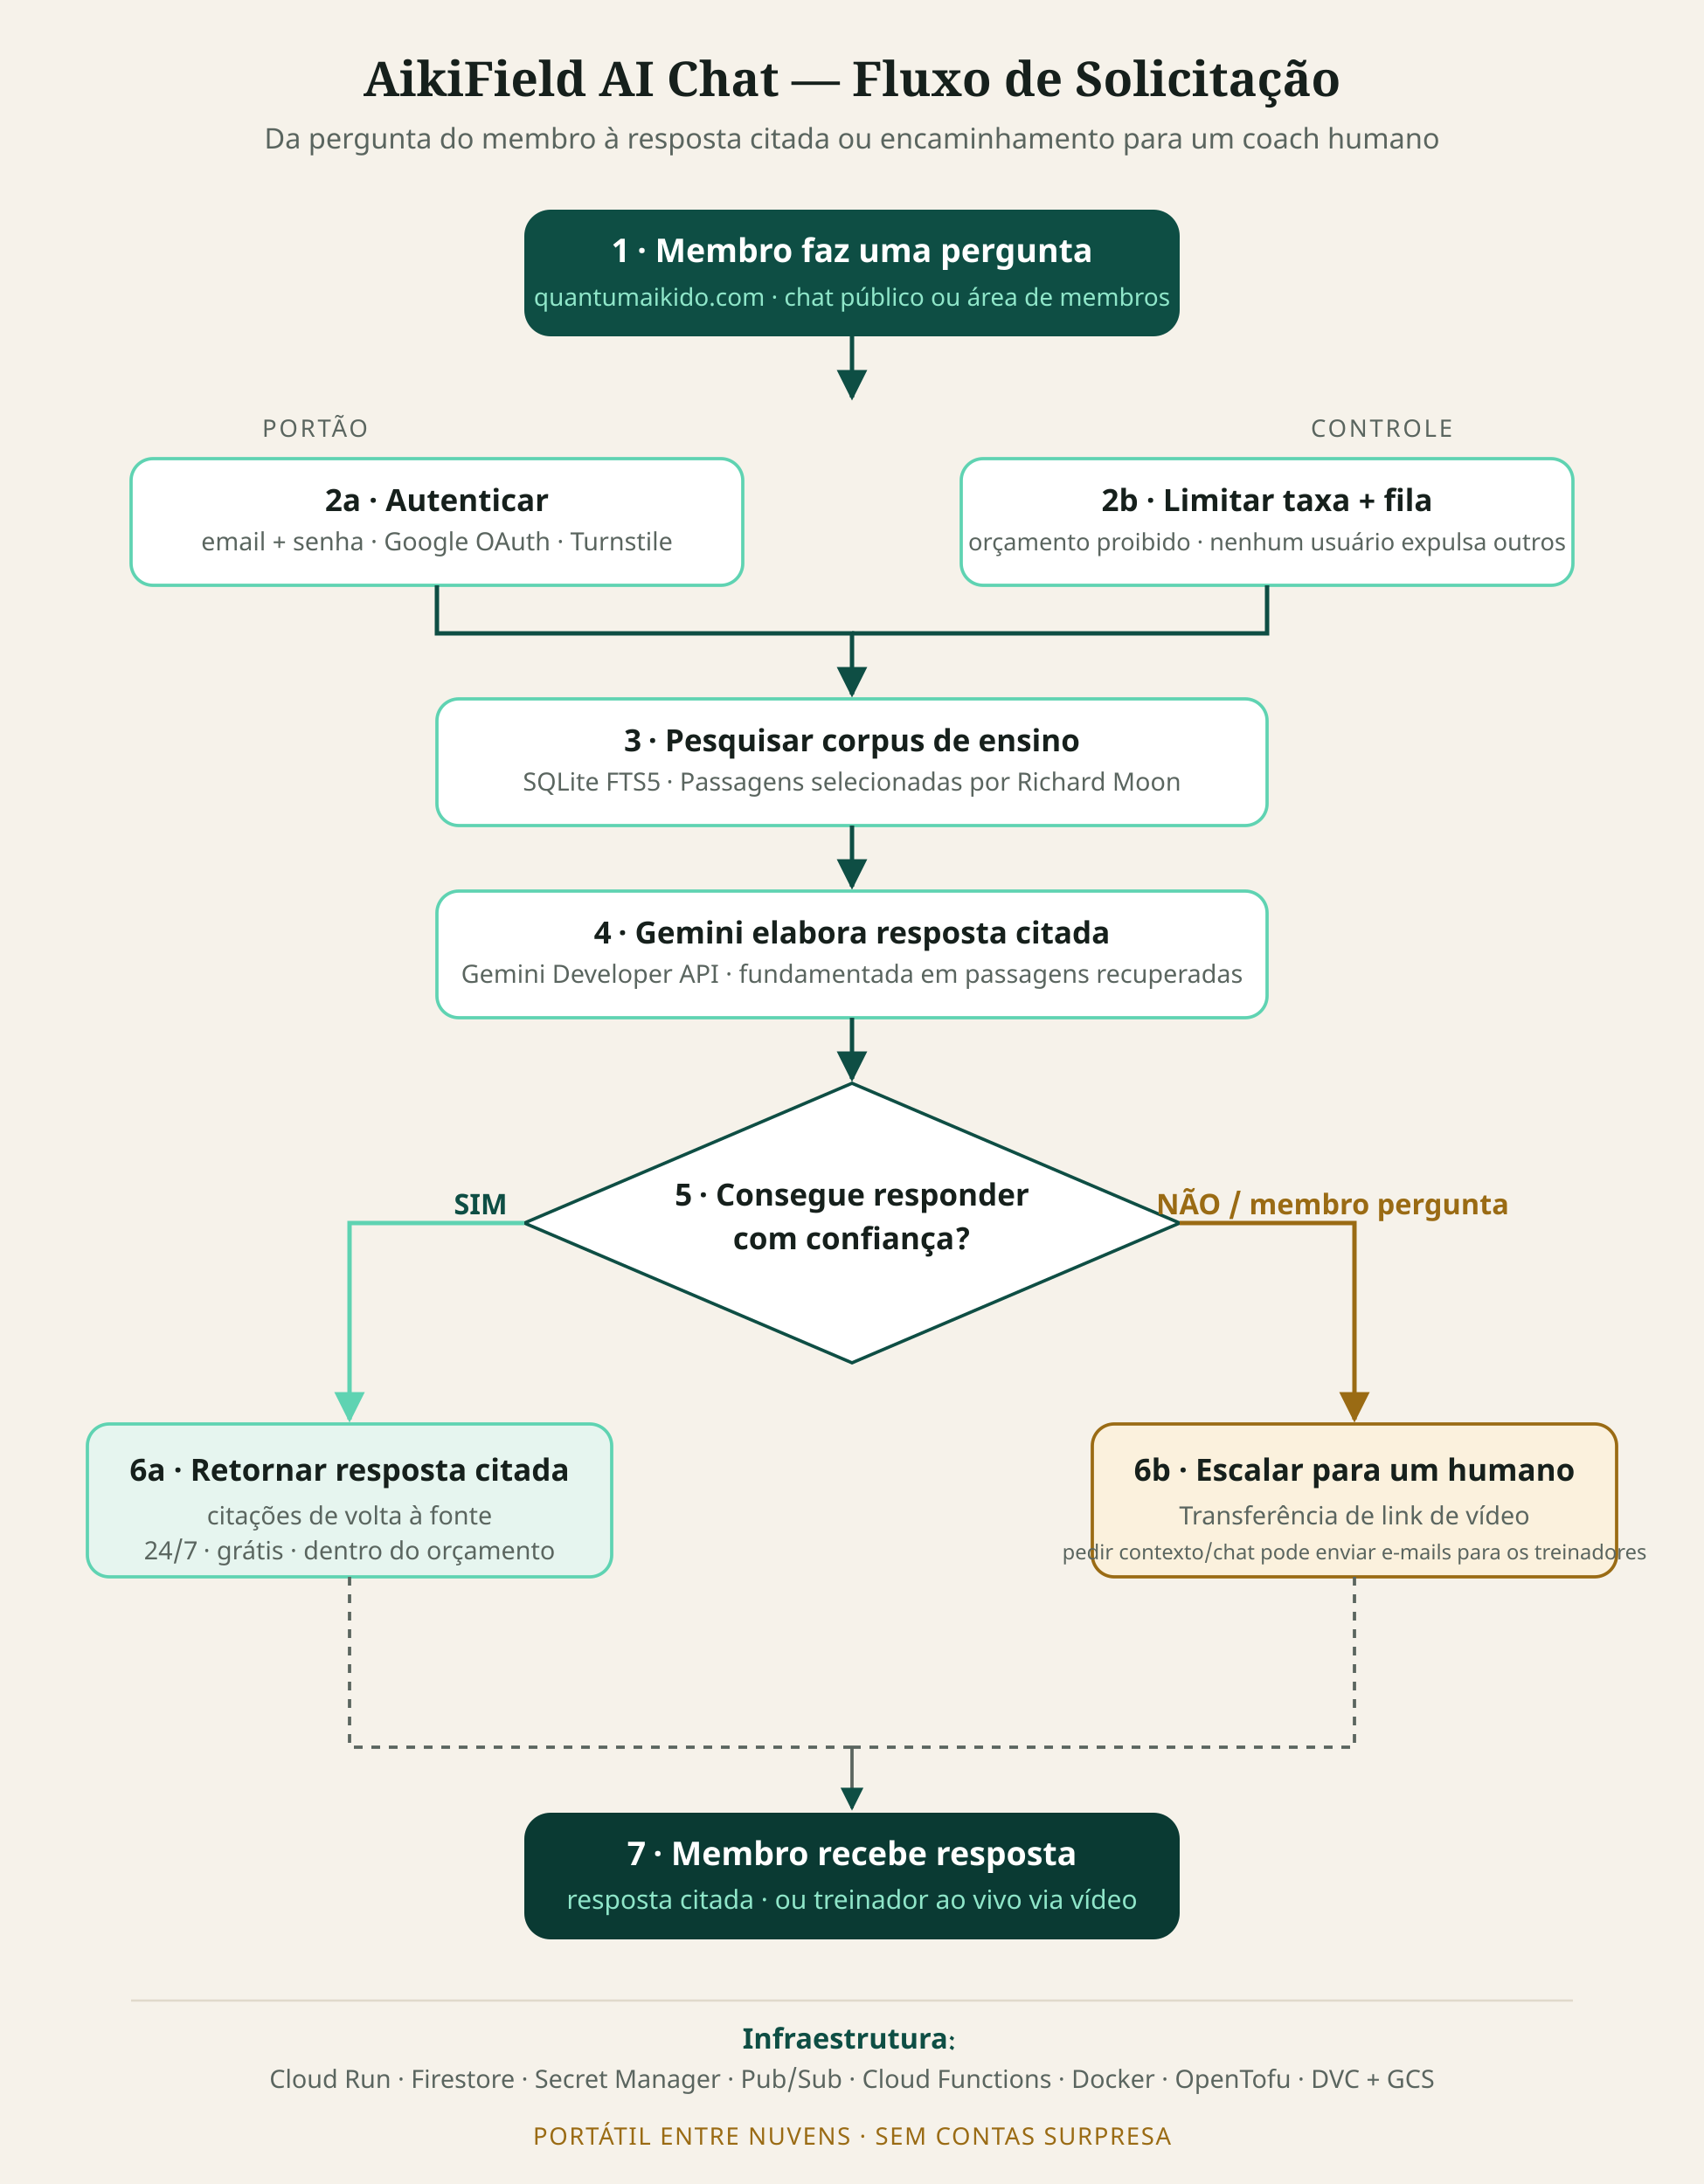
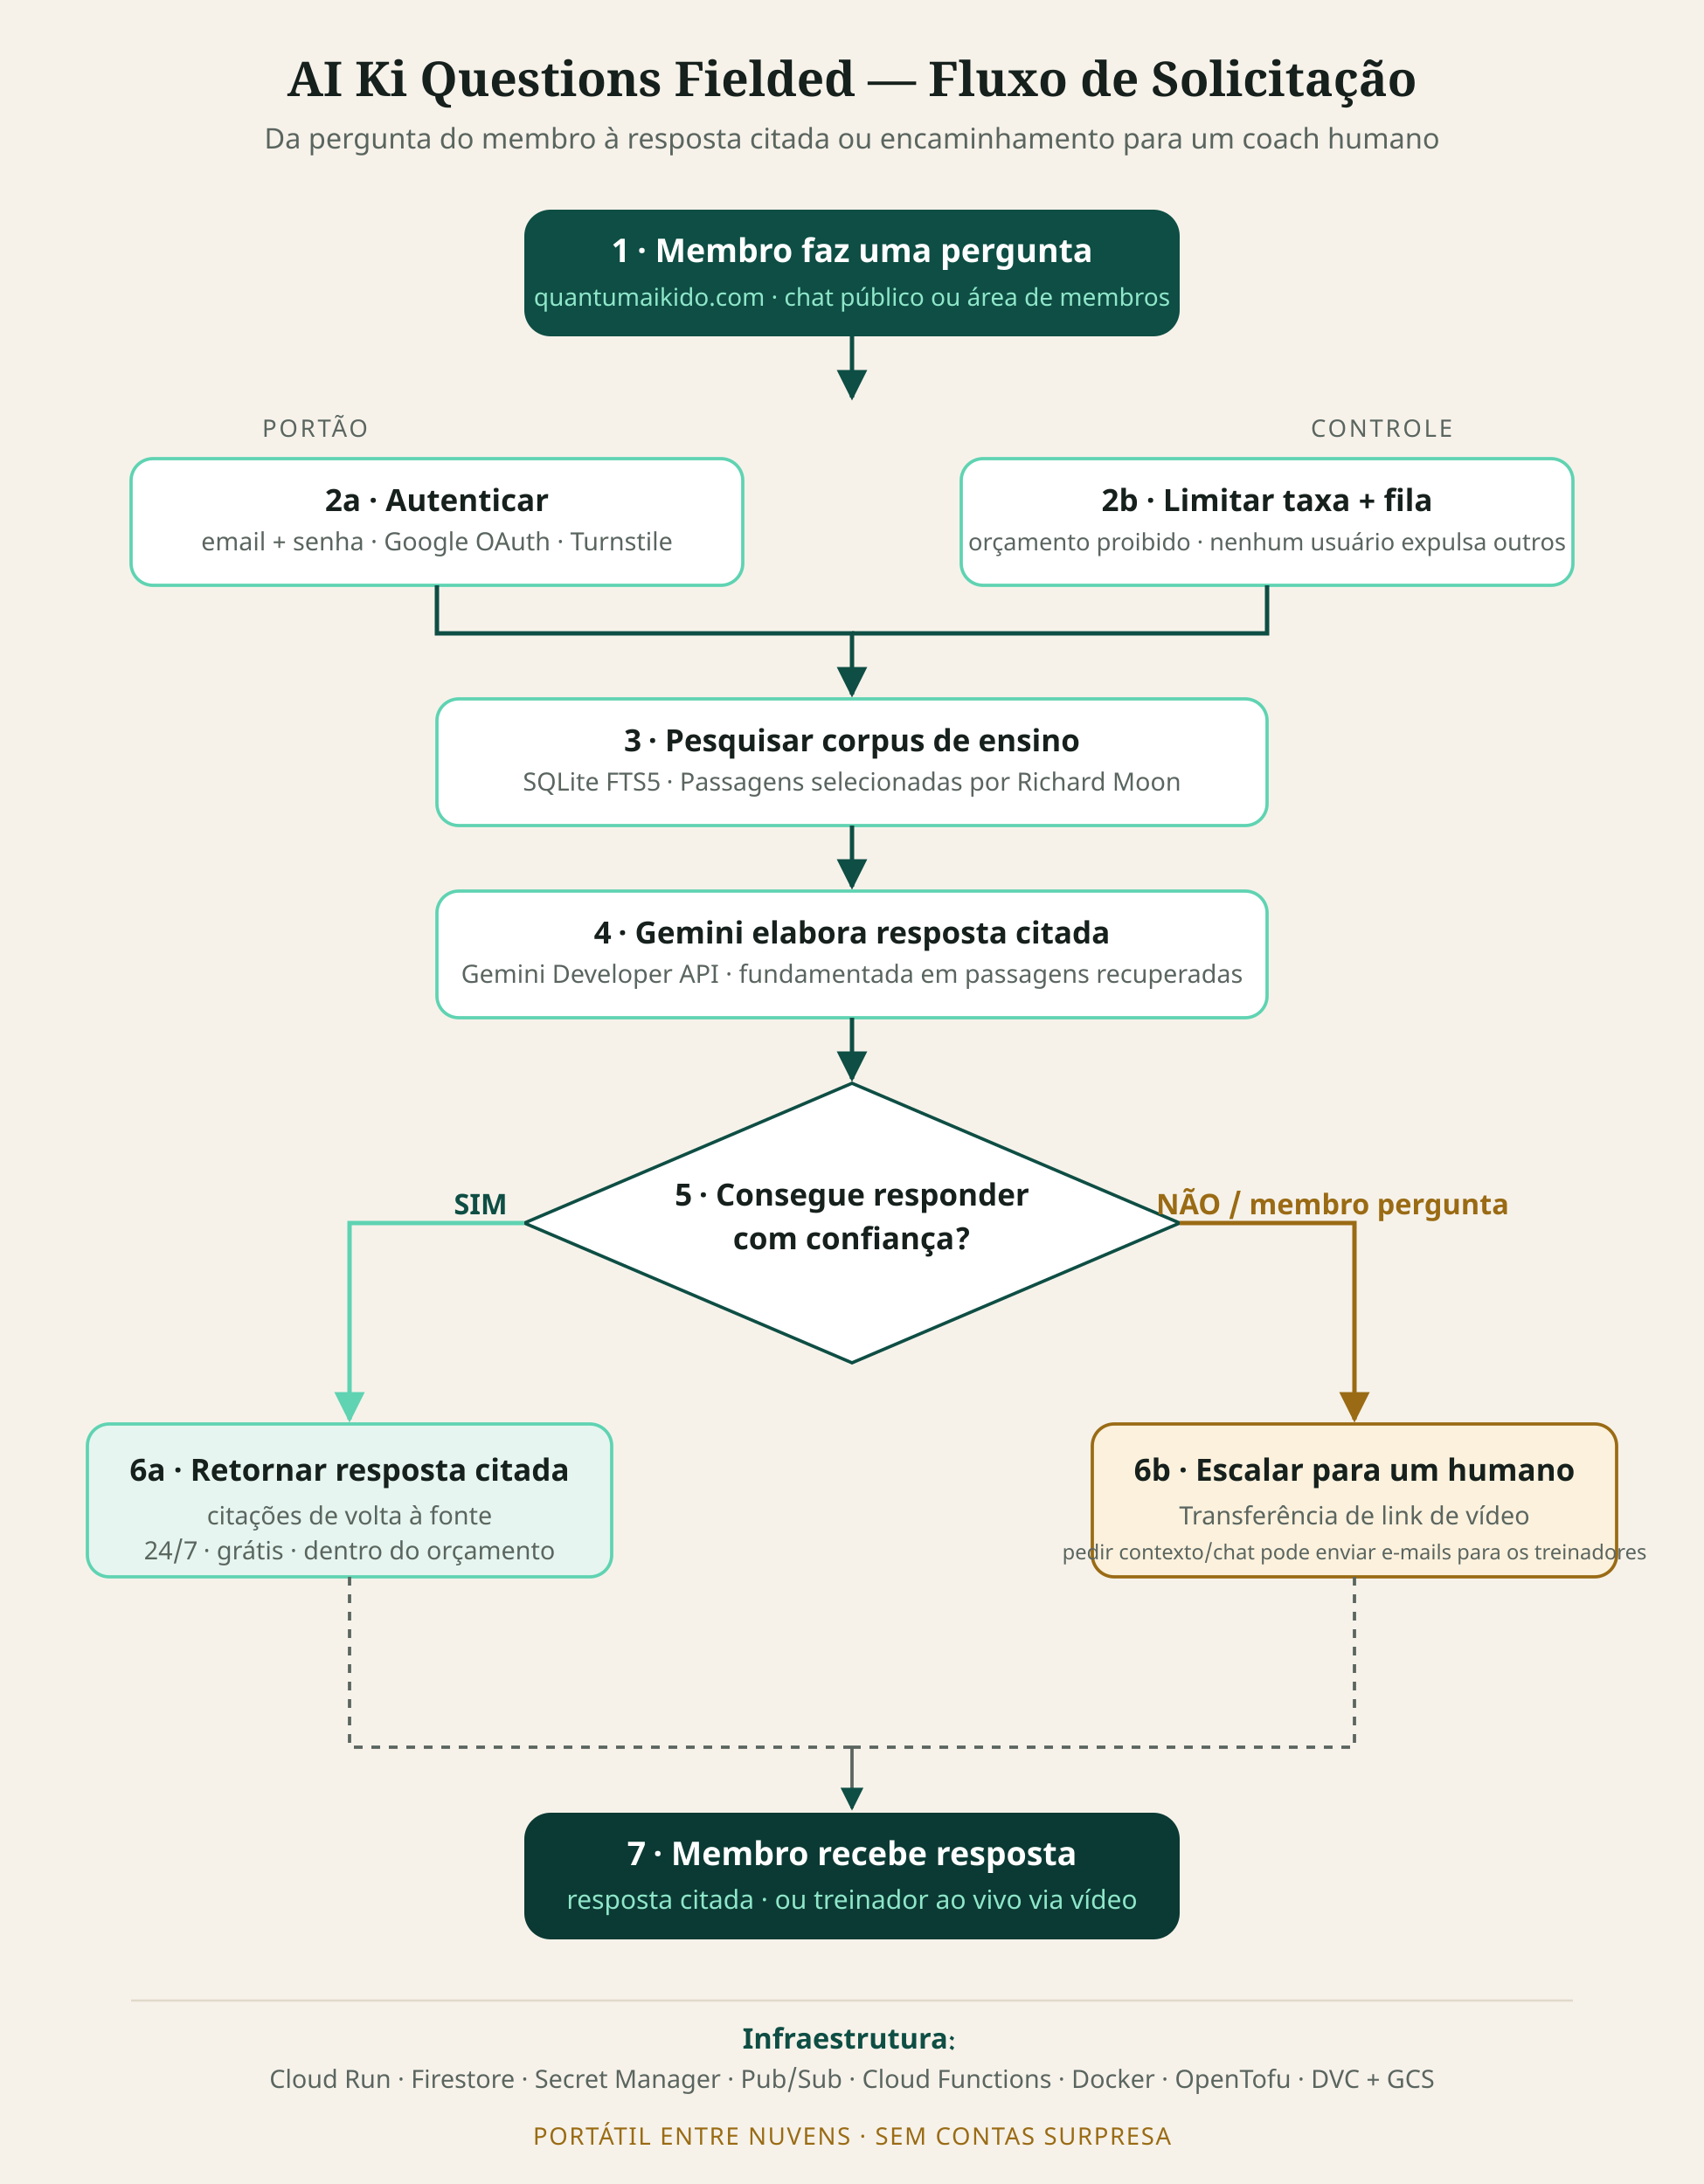
<svg xmlns="http://www.w3.org/2000/svg" xml:lang="pt" viewBox="0 0 780 1000" font-family="Noto Sans JP, Noto Sans SC, Noto Sans KR, Noto Naskh Arabic, Noto Sans Hebrew, Noto Sans Devanagari, Public Sans, sans-serif" role="img" aria-labelledby="ai-title ai-desc">
  <defs>
    <marker id="ai-arrow" viewBox="0 0 10 10" refX="9" refY="5" markerWidth="7" markerHeight="7" orient="auto-start-reverse">
      <path d="M0,0 L10,5 L0,10 z" fill="#0E4E44" />
    </marker>
    <marker id="ai-arrow-mint" viewBox="0 0 10 10" refX="9" refY="5" markerWidth="7" markerHeight="7" orient="auto-start-reverse">
      <path d="M0,0 L10,5 L0,10 z" fill="#5FD3B2" />
    </marker>
    <marker id="ai-arrow-gold" viewBox="0 0 10 10" refX="9" refY="5" markerWidth="7" markerHeight="7" orient="auto-start-reverse">
      <path d="M0,0 L10,5 L0,10 z" fill="#9A6B14" />
    </marker>
  </defs>
  <rect width="780" height="1000" fill="#F6F2EA" />
-   <text x="390" y="44" text-anchor="middle" fill="#16201C" font-family="'Source Serif 4', Georgia, serif" font-size="22" font-weight="600">AikiField AI Chat — Fluxo de Solicitação</text>
+   <text x="390" y="44" text-anchor="middle" fill="#16201C" font-family="'Source Serif 4', Georgia, serif" font-size="22" font-weight="600">AI Ki Questions Fielded — Fluxo de Solicitação</text>
  <text x="390" y="68" text-anchor="middle" fill="#5A655F" font-size="13">Da pergunta do membro à resposta citada ou encaminhamento para um coach humano</text>
  <rect x="240" y="96" width="300" height="58" rx="12" fill="#0E4E44" />
  <text x="390" y="120" text-anchor="middle" fill="#fff" font-weight="600" font-size="15">1 · Membro faz uma pergunta</text>
  <text x="390" y="140" text-anchor="middle" fill="#8FE6C9" font-size="11.2">quantumaikido.com · chat público ou área de membros</text>
  <path d="M390,154 L390,182" stroke="#0E4E44" stroke-width="2" marker-end="url(#ai-arrow)" />
  <text x="120" y="200" fill="#5A655F" font-size="11" letter-spacing="0.1em">PORTÃO</text>
  <rect x="60" y="210" width="280" height="58" rx="10" fill="#ffffff" stroke="#5FD3B2" stroke-width="1.5" />
  <text x="200" y="234" text-anchor="middle" fill="#16201C" font-weight="600" font-size="14">2a · Autenticar</text>
  <text x="200" y="252" text-anchor="middle" fill="#5A655F" font-size="11.5">email + senha · Google OAuth · Turnstile</text>
  <text x="600" y="200" fill="#5A655F" font-size="11" letter-spacing="0.1em">CONTROLE</text>
  <rect x="440" y="210" width="280" height="58" rx="10" fill="#ffffff" stroke="#5FD3B2" stroke-width="1.5" />
  <text x="580" y="234" text-anchor="middle" fill="#16201C" font-weight="600" font-size="14">2b · Limitar taxa + fila</text>
  <text x="580" y="252" text-anchor="middle" fill="#5A655F" font-size="10.9">orçamento proibido · nenhum usuário expulsa outros</text>
  <path d="M200,268 L200,290 L390,290 L390,318" stroke="#0E4E44" stroke-width="2" fill="none" marker-end="url(#ai-arrow)" />
  <path d="M580,268 L580,290 L390,290" stroke="#0E4E44" stroke-width="2" fill="none" />
  <rect x="200" y="320" width="380" height="58" rx="10" fill="#ffffff" stroke="#5FD3B2" stroke-width="1.5" />
  <text x="390" y="344" text-anchor="middle" fill="#16201C" font-weight="600" font-size="14">3 · Pesquisar corpus de ensino</text>
  <text x="390" y="362" text-anchor="middle" fill="#5A655F" font-size="11.5">SQLite FTS5 · Passagens selecionadas por Richard Moon</text>
  <path d="M390,378 L390,406" stroke="#0E4E44" stroke-width="2" marker-end="url(#ai-arrow)" />
  <rect x="200" y="408" width="380" height="58" rx="10" fill="#ffffff" stroke="#5FD3B2" stroke-width="1.5" />
  <text x="390" y="432" text-anchor="middle" fill="#16201C" font-weight="600" font-size="14">4 · Gemini elabora resposta citada</text>
  <text x="390" y="450" text-anchor="middle" fill="#5A655F" font-size="11.5">Gemini Developer API · fundamentada em passagens recuperadas</text>
  <path d="M390,466 L390,494" stroke="#0E4E44" stroke-width="2" marker-end="url(#ai-arrow)" />
  <polygon points="390,496 540,560 390,624 240,560" fill="#ffffff" stroke="#0E4E44" stroke-width="1.5" />
  <text x="390" y="552" text-anchor="middle" fill="#16201C" font-weight="600" font-size="14">5 · Consegue responder</text>
  <text x="390" y="572" text-anchor="middle" fill="#16201C" font-weight="600" font-size="14">com confiança?</text>
  <text x="220" y="556" text-anchor="middle" fill="#0E4E44" font-size="13" font-weight="600">SIM</text>
  <path d="M240,560 L160,560 L160,650" stroke="#5FD3B2" stroke-width="2" fill="none" marker-end="url(#ai-arrow-mint)" />
  <text x="610" y="556" text-anchor="middle" fill="#9A6B14" font-size="13" font-weight="600">NÃO / membro pergunta</text>
  <path d="M540,560 L620,560 L620,650" stroke="#9A6B14" stroke-width="2" fill="none" marker-end="url(#ai-arrow-gold)" />
  <rect x="40" y="652" width="240" height="70" rx="10" fill="#E6F5EF" stroke="#5FD3B2" stroke-width="1.5" />
  <text x="160" y="678" text-anchor="middle" fill="#16201C" font-weight="600" font-size="14">6a · Retornar resposta citada</text>
  <text x="160" y="698" text-anchor="middle" fill="#5A655F" font-size="11.5">citações de volta à fonte</text>
  <text x="160" y="714" text-anchor="middle" fill="#5A655F" font-size="11.5">24/7 · grátis · dentro do orçamento</text>
  <rect x="500" y="652" width="240" height="70" rx="10" fill="#FBF1DD" stroke="#9A6B14" stroke-width="1.5" />
  <text x="620" y="678" text-anchor="middle" fill="#16201C" font-weight="600" font-size="14">6b · Escalar para um humano</text>
  <text x="620" y="698" text-anchor="middle" fill="#5A655F" font-size="11.5">Transferência de link de vídeo</text>
  <text x="620" y="714" text-anchor="middle" fill="#5A655F" font-size="9.5">pedir contexto/chat pode enviar e-mails para os treinadores</text>
  <path d="M160,722 L160,800 L390,800" stroke="#5A655F" stroke-width="1.5" fill="none" stroke-dasharray="4 4" />
  <path d="M620,722 L620,800 L390,800" stroke="#5A655F" stroke-width="1.5" fill="none" stroke-dasharray="4 4" />
  <path d="M390,800 L390,828" stroke="#5A655F" stroke-width="1.5" marker-end="url(#ai-arrow)" />
  <rect x="240" y="830" width="300" height="58" rx="12" fill="#0A3A33" />
  <text x="390" y="854" text-anchor="middle" fill="#fff" font-weight="600" font-size="15">7 · Membro recebe resposta</text>
  <text x="390" y="874" text-anchor="middle" fill="#8FE6C9" font-size="12">resposta citada · ou treinador ao vivo via vídeo</text>
  <line x1="60" y1="916" x2="720" y2="916" stroke="#E0D9CB" />
  <text x="390" y="938" text-anchor="middle" fill="#5A655F" font-size="12">
    <tspan x="390" dy="0" font-weight="600" fill="#0E4E44" font-size="13">Infraestrutura:</tspan>
    <tspan x="390" dy="18" font-size="11.5">Cloud Run · Firestore · Secret Manager · Pub/Sub · Cloud Functions · Docker · OpenTofu · DVC + GCS</tspan>
  </text>
  <text x="390" y="982" text-anchor="middle" fill="#9A6B14" font-size="11" letter-spacing="0.06em">PORTÁTIL ENTRE NUVENS · SEM CONTAS SURPRESA</text>
</svg>
